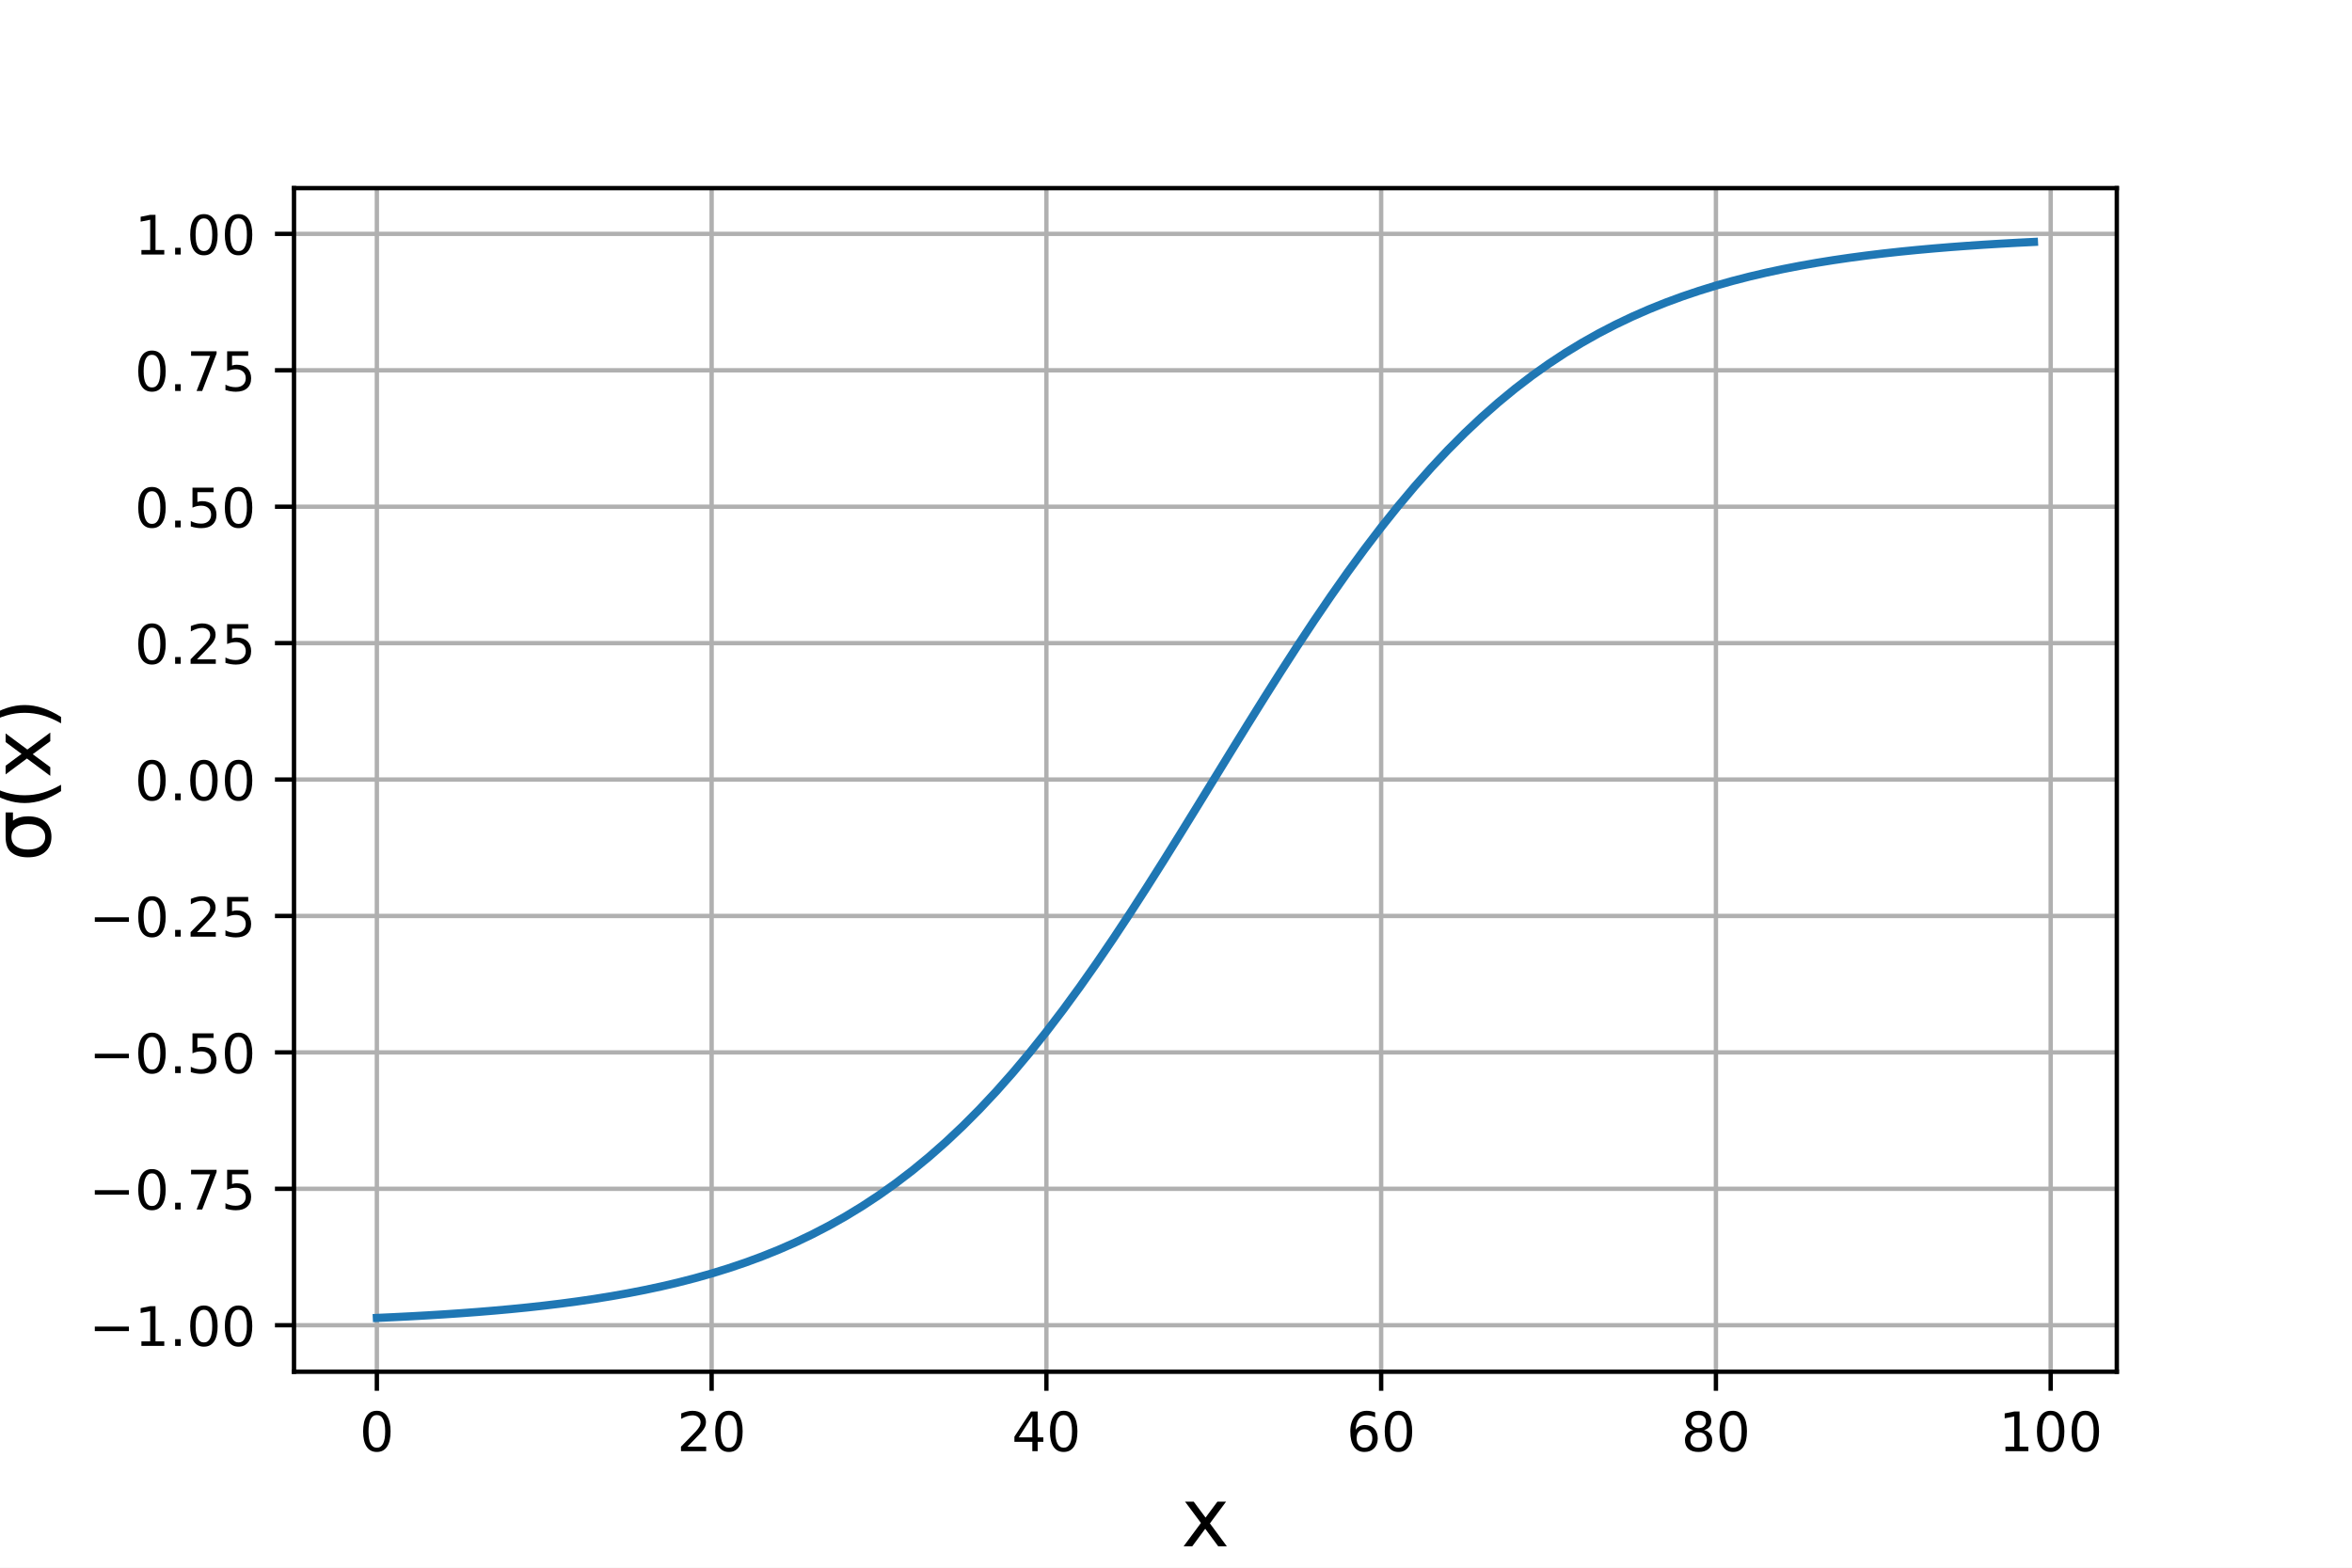
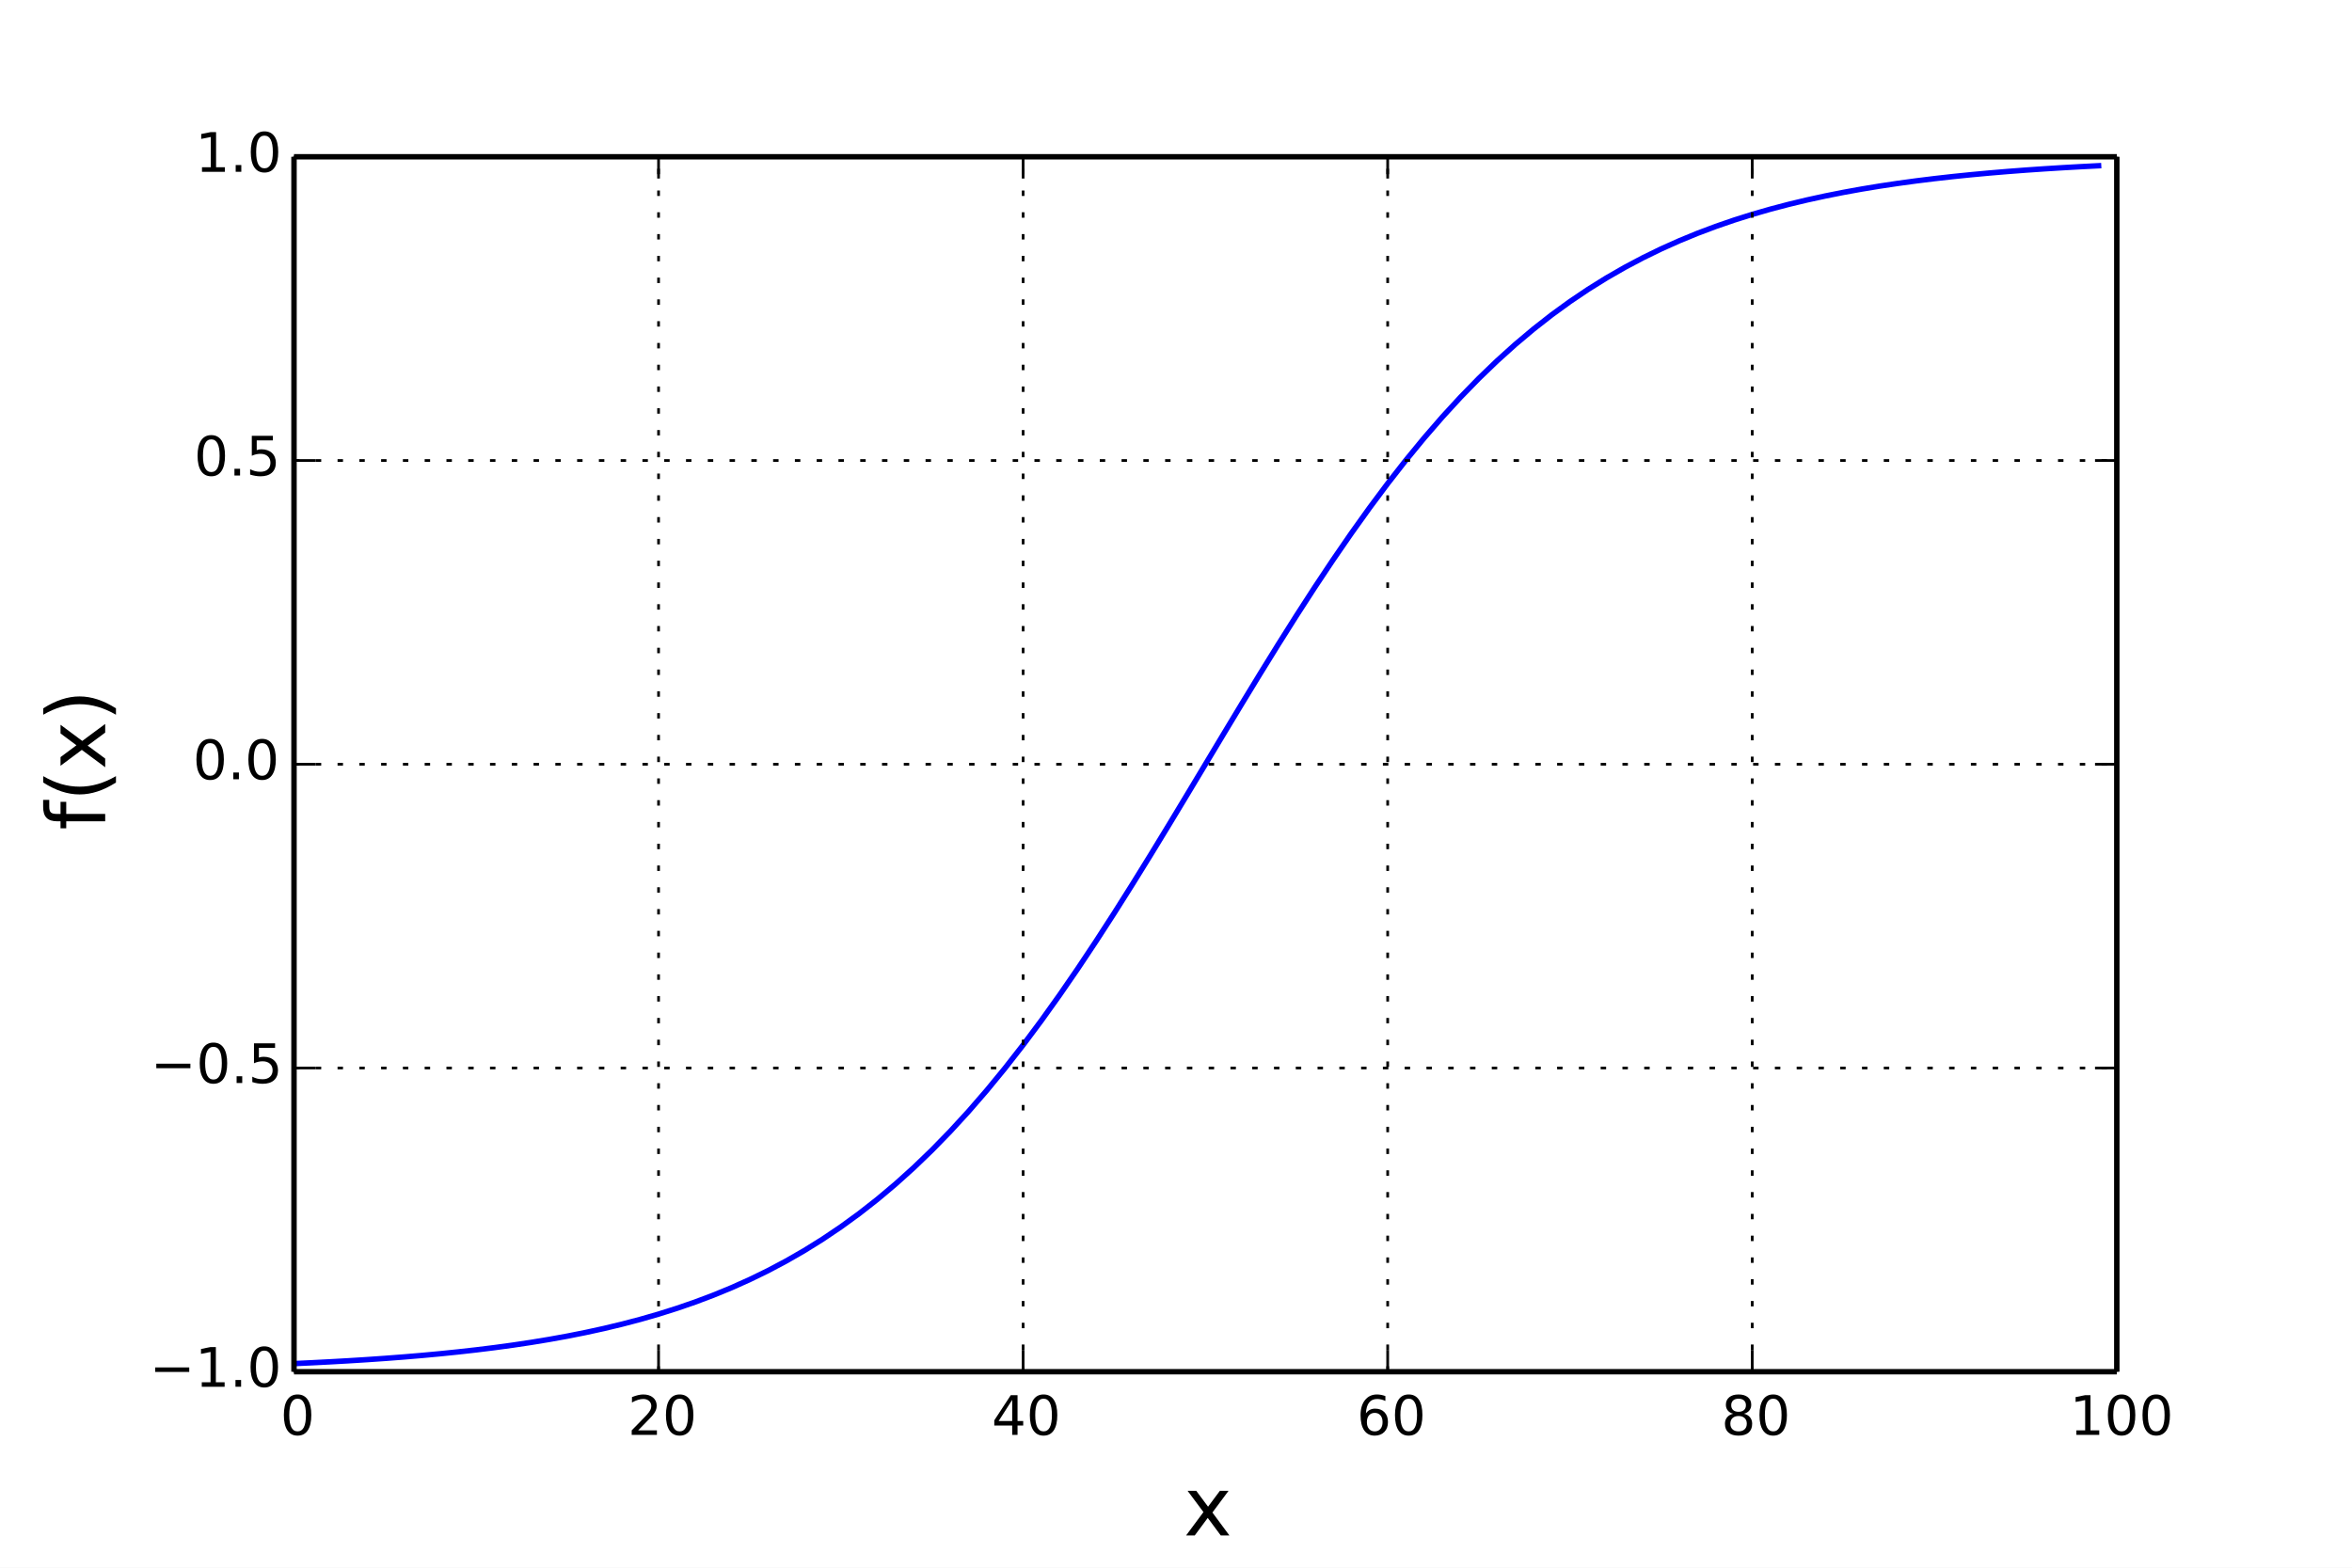
<svg xmlns="http://www.w3.org/2000/svg" xmlns:xlink="http://www.w3.org/1999/xlink" height="288pt" version="1.1" viewBox="0 0 432 288" width="432pt">
  <defs>
    <style type="text/css">
*{stroke-linecap:butt;stroke-linejoin:round;}
  </style>
  </defs>
  <g id="figure_1">
    <g id="patch_1">
-       <path d="M 0 288  L 432 288  L 432 0  L 0 0  z " style="fill:#ffffff;" />
+       <path d=" M0 288 L432 288 L432 0 L0 0 z " style="fill:#ffffff;" />
    </g>
    <g id="axes_1">
      <g id="patch_2">
-         <path d="M 54 252  L 388.8 252  L 388.8 34.56  L 54 34.56  z " style="fill:#ffffff;" />
+         <path d=" M54 252 L388.8 252 L388.8 28.8 L54 28.8 z " style="fill:#ffffff;" />
+       </g>
+       <g id="line2d_1">
+         <path clip-path="url(#p124b8dd147)" d=" M54 250.506 L57.348 250.35 L60.696 250.178 L64.044 249.988 L67.392 249.779 L70.74 249.548 L74.088 249.293 L77.436 249.012 L80.784 248.702 L84.132 248.361 L87.48 247.985 L90.828 247.572 L94.176 247.116 L97.524 246.615 L100.872 246.064 L104.22 245.458 L107.568 244.792 L110.916 244.061 L114.264 243.258 L117.612 242.378 L120.96 241.415 L124.308 240.359 L127.656 239.205 L131.004 237.944 L134.352 236.568 L137.7 235.068 L141.048 233.436 L144.396 231.661 L147.744 229.736 L151.092 227.65 L154.44 225.394 L157.788 222.96 L161.136 220.339 L164.484 217.523 L167.832 214.507 L171.18 211.283 L174.528 207.847 L177.876 204.198 L181.224 200.335 L184.572 196.258 L187.92 191.972 L191.268 187.484 L194.616 182.802 L197.964 177.94 L201.312 172.91 L204.66 167.733 L208.008 162.427 L211.356 157.016 L214.704 151.523 L218.052 145.975 L221.4 140.4 L224.748 134.825 L228.096 129.277 L231.444 123.784 L234.792 118.373 L238.14 113.067 L241.488 107.89 L244.836 102.86 L248.184 97.998 L251.532 93.316 L254.88 88.828 L258.228 84.542 L261.576 80.465 L264.924 76.602 L268.272 72.953 L271.62 69.517 L274.968 66.293 L278.316 63.277 L281.664 60.461 L285.012 57.84 L288.36 55.406 L291.708 53.15 L295.056 51.064 L298.404 49.139 L301.752 47.364 L305.1 45.731 L308.448 44.232 L311.796 42.856 L315.144 41.595 L318.492 40.441 L321.84 39.386 L325.188 38.422 L328.536 37.542 L331.884 36.739 L335.232 36.008 L338.58 35.343 L341.928 34.736 L345.276 34.185 L348.624 33.684 L351.972 33.228 L355.32 32.815 L358.668 32.439 L362.016 32.098 L365.364 31.788 L368.712 31.507 L372.06 31.252 L375.408 31.021 L378.756 30.812 L382.104 30.622 L385.452 30.45" style="fill:none;stroke:#0000ff;stroke-linecap:square;" />
      </g>
      <g id="matplotlib.axis_1">
        <g id="xtick_1">
-           <g id="line2d_1">
-             <path clip-path="url(#p99800745bf)" d="M 69.218 252  L 69.218 34.56  " style="fill:none;stroke:#b0b0b0;stroke-linecap:square;stroke-width:0.8;" />
-           </g>
          <g id="line2d_2">
-             <defs>
-               <path d="M 0 0  L 0 3.5  " id="mb76db9771a" style="stroke:#000000;stroke-width:0.8;" />
-             </defs>
-             <g>
-               <use style="stroke:#000000;stroke-width:0.8;" x="69.218" xlink:href="#mb76db9771a" y="252" />
+             <path clip-path="url(#p124b8dd147)" d=" M54 252 L54 28.8" style="fill:none;stroke:#000000;stroke-dasharray:1,3;stroke-dashoffset:0.0;stroke-width:0.5;" />
+           </g>
+           <g id="line2d_3">
+             <defs>
+               <path d=" M0 0 L0 -4" id="mc7db9fdffb" style="stroke:#000000;stroke-width:0.5;" />
+             </defs>
+             <g>
+               <use style="stroke:#000000;stroke-width:0.5;" x="54.0" xlink:href="#mc7db9fdffb" y="252.0" />
+             </g>
+           </g>
+           <g id="line2d_4">
+             <defs>
+               <path d=" M0 0 L0 4" id="m5a7d422ac3" style="stroke:#000000;stroke-width:0.5;" />
+             </defs>
+             <g>
+               <use style="stroke:#000000;stroke-width:0.5;" x="54.0" xlink:href="#m5a7d422ac3" y="28.8" />
            </g>
          </g>
          <g id="text_1">
            <defs>
-               <path d="M 31.781 66.406  Q 24.172 66.406 20.328 58.906  Q 16.5 51.422 16.5 36.375  Q 16.5 21.391 20.328 13.891  Q 24.172 6.391 31.781 6.391  Q 39.453 6.391 43.281 13.891  Q 47.125 21.391 47.125 36.375  Q 47.125 51.422 43.281 58.906  Q 39.453 66.406 31.781 66.406  z M 31.781 74.219  Q 44.047 74.219 50.516 64.516  Q 56.984 54.828 56.984 36.375  Q 56.984 17.969 50.516 8.266  Q 44.047 -1.422 31.781 -1.422  Q 19.531 -1.422 13.062 8.266  Q 6.594 17.969 6.594 36.375  Q 6.594 54.828 13.062 64.516  Q 19.531 74.219 31.781 74.219  z " id="DejaVuSans-30" />
-             </defs>
-             <g transform="translate(66.03693 266.5984)scale(0.1 -0.1)">
+               <path d=" M31.781 66.406 Q24.172 66.406 20.328 58.906 Q16.5 51.422 16.5 36.375 Q16.5 21.391 20.328 13.891 Q24.172 6.391 31.781 6.391 Q39.453 6.391 43.281 13.891 Q47.125 21.391 47.125 36.375 Q47.125 51.422 43.281 58.906 Q39.453 66.406 31.781 66.406 M31.781 74.219 Q44.047 74.219 50.516 64.516 Q56.984 54.828 56.984 36.375 Q56.984 17.969 50.516 8.266 Q44.047 -1.422 31.781 -1.422 Q19.531 -1.422 13.062 8.266 Q6.594 17.969 6.594 36.375 Q6.594 54.828 13.062 64.516 Q19.531 74.219 31.781 74.219" id="DejaVuSans-30" />
+             </defs>
+             <g transform="translate(51.48047 263.5984)scale(0.1 -0.1)">
              <use xlink:href="#DejaVuSans-30" />
            </g>
          </g>
        </g>
        <g id="xtick_2">
-           <g id="line2d_3">
-             <path clip-path="url(#p99800745bf)" d="M 130.706 252  L 130.706 34.56  " style="fill:none;stroke:#b0b0b0;stroke-linecap:square;stroke-width:0.8;" />
-           </g>
-           <g id="line2d_4">
-             <g>
-               <use style="stroke:#000000;stroke-width:0.8;" x="130.706" xlink:href="#mb76db9771a" y="252" />
+           <g id="line2d_5">
+             <path clip-path="url(#p124b8dd147)" d=" M120.96 252 L120.96 28.8" style="fill:none;stroke:#000000;stroke-dasharray:1,3;stroke-dashoffset:0.0;stroke-width:0.5;" />
+           </g>
+           <g id="line2d_6">
+             <g>
+               <use style="stroke:#000000;stroke-width:0.5;" x="120.96" xlink:href="#mc7db9fdffb" y="252.0" />
+             </g>
+           </g>
+           <g id="line2d_7">
+             <g>
+               <use style="stroke:#000000;stroke-width:0.5;" x="120.96" xlink:href="#m5a7d422ac3" y="28.8" />
            </g>
          </g>
          <g id="text_2">
            <defs>
-               <path d="M 19.188 8.297  L 53.609 8.297  L 53.609 0  L 7.328 0  L 7.328 8.297  Q 12.938 14.109 22.625 23.891  Q 32.328 33.688 34.812 36.531  Q 39.547 41.844 41.422 45.531  Q 43.312 49.219 43.312 52.781  Q 43.312 58.594 39.234 62.25  Q 35.156 65.922 28.609 65.922  Q 23.969 65.922 18.812 64.312  Q 13.672 62.703 7.812 59.422  L 7.812 69.391  Q 13.766 71.781 18.938 73  Q 24.125 74.219 28.422 74.219  Q 39.75 74.219 46.484 68.547  Q 53.219 62.891 53.219 53.422  Q 53.219 48.922 51.531 44.891  Q 49.859 40.875 45.406 35.406  Q 44.188 33.984 37.641 27.219  Q 31.109 20.453 19.188 8.297  z " id="DejaVuSans-32" />
-             </defs>
-             <g transform="translate(124.3433 266.5984)scale(0.1 -0.1)">
+               <path d=" M19.188 8.297 L53.609 8.297 L53.609 0 L7.328 0 L7.328 8.297 Q12.938 14.109 22.625 23.891 Q32.328 33.688 34.812 36.531 Q39.547 41.844 41.422 45.531 Q43.312 49.219 43.312 52.781 Q43.312 58.594 39.234 62.25 Q35.156 65.922 28.609 65.922 Q23.969 65.922 18.812 64.312 Q13.672 62.703 7.812 59.422 L7.812 69.391 Q13.766 71.781 18.938 73 Q24.125 74.219 28.422 74.219 Q39.75 74.219 46.484 68.547 Q53.219 62.891 53.219 53.422 Q53.219 48.922 51.531 44.891 Q49.859 40.875 45.406 35.406 Q44.188 33.984 37.641 27.219 Q31.109 20.453 19.188 8.297" id="DejaVuSans-32" />
+             </defs>
+             <g transform="translate(115.2959 263.5984)scale(0.1 -0.1)">
              <use xlink:href="#DejaVuSans-32" />
              <use x="63.623" xlink:href="#DejaVuSans-30" />
            </g>
          </g>
        </g>
        <g id="xtick_3">
-           <g id="line2d_5">
-             <path clip-path="url(#p99800745bf)" d="M 192.193 252  L 192.193 34.56  " style="fill:none;stroke:#b0b0b0;stroke-linecap:square;stroke-width:0.8;" />
-           </g>
-           <g id="line2d_6">
-             <g>
-               <use style="stroke:#000000;stroke-width:0.8;" x="192.193" xlink:href="#mb76db9771a" y="252" />
+           <g id="line2d_8">
+             <path clip-path="url(#p124b8dd147)" d=" M187.92 252 L187.92 28.8" style="fill:none;stroke:#000000;stroke-dasharray:1,3;stroke-dashoffset:0.0;stroke-width:0.5;" />
+           </g>
+           <g id="line2d_9">
+             <g>
+               <use style="stroke:#000000;stroke-width:0.5;" x="187.92" xlink:href="#mc7db9fdffb" y="252.0" />
+             </g>
+           </g>
+           <g id="line2d_10">
+             <g>
+               <use style="stroke:#000000;stroke-width:0.5;" x="187.92" xlink:href="#m5a7d422ac3" y="28.8" />
            </g>
          </g>
          <g id="text_3">
            <defs>
-               <path d="M 37.797 64.312  L 12.891 25.391  L 37.797 25.391  z M 35.203 72.906  L 47.609 72.906  L 47.609 25.391  L 58.016 25.391  L 58.016 17.188  L 47.609 17.188  L 47.609 0  L 37.797 0  L 37.797 17.188  L 4.891 17.188  L 4.891 26.703  z " id="DejaVuSans-34" />
-             </defs>
-             <g transform="translate(185.8309 266.5984)scale(0.1 -0.1)">
+               <path d=" M37.797 64.312 L12.891 25.391 L37.797 25.391 z  M35.203 72.906 L47.609 72.906 L47.609 25.391 L58.016 25.391 L58.016 17.188 L47.609 17.188 L47.609 0 L37.797 0 L37.797 17.188 L4.891 17.188 L4.891 26.703 z " id="DejaVuSans-34" />
+             </defs>
+             <g transform="translate(182.1341 263.5984)scale(0.1 -0.1)">
              <use xlink:href="#DejaVuSans-34" />
              <use x="63.623" xlink:href="#DejaVuSans-30" />
            </g>
          </g>
        </g>
        <g id="xtick_4">
-           <g id="line2d_7">
-             <path clip-path="url(#p99800745bf)" d="M 253.681 252  L 253.681 34.56  " style="fill:none;stroke:#b0b0b0;stroke-linecap:square;stroke-width:0.8;" />
-           </g>
-           <g id="line2d_8">
-             <g>
-               <use style="stroke:#000000;stroke-width:0.8;" x="253.681" xlink:href="#mb76db9771a" y="252" />
+           <g id="line2d_11">
+             <path clip-path="url(#p124b8dd147)" d=" M254.88 252 L254.88 28.8" style="fill:none;stroke:#000000;stroke-dasharray:1,3;stroke-dashoffset:0.0;stroke-width:0.5;" />
+           </g>
+           <g id="line2d_12">
+             <g>
+               <use style="stroke:#000000;stroke-width:0.5;" x="254.88" xlink:href="#mc7db9fdffb" y="252.0" />
+             </g>
+           </g>
+           <g id="line2d_13">
+             <g>
+               <use style="stroke:#000000;stroke-width:0.5;" x="254.88" xlink:href="#m5a7d422ac3" y="28.8" />
            </g>
          </g>
          <g id="text_4">
            <defs>
-               <path d="M 33.016 40.375  Q 26.375 40.375 22.484 35.828  Q 18.609 31.297 18.609 23.391  Q 18.609 15.531 22.484 10.953  Q 26.375 6.391 33.016 6.391  Q 39.656 6.391 43.531 10.953  Q 47.406 15.531 47.406 23.391  Q 47.406 31.297 43.531 35.828  Q 39.656 40.375 33.016 40.375  z M 52.594 71.297  L 52.594 62.312  Q 48.875 64.062 45.094 64.984  Q 41.312 65.922 37.594 65.922  Q 27.828 65.922 22.672 59.328  Q 17.531 52.734 16.797 39.406  Q 19.672 43.656 24.016 45.922  Q 28.375 48.188 33.594 48.188  Q 44.578 48.188 50.953 41.516  Q 57.328 34.859 57.328 23.391  Q 57.328 12.156 50.688 5.359  Q 44.047 -1.422 33.016 -1.422  Q 20.359 -1.422 13.672 8.266  Q 6.984 17.969 6.984 36.375  Q 6.984 53.656 15.188 63.938  Q 23.391 74.219 37.203 74.219  Q 40.922 74.219 44.703 73.484  Q 48.484 72.75 52.594 71.297  z " id="DejaVuSans-36" />
-             </defs>
-             <g transform="translate(247.3185 266.5984)scale(0.1 -0.1)">
+               <path d=" M33.016 40.375 Q26.375 40.375 22.484 35.828 Q18.609 31.297 18.609 23.391 Q18.609 15.531 22.484 10.953 Q26.375 6.391 33.016 6.391 Q39.656 6.391 43.531 10.953 Q47.406 15.531 47.406 23.391 Q47.406 31.297 43.531 35.828 Q39.656 40.375 33.016 40.375 M52.594 71.297 L52.594 62.312 Q48.875 64.062 45.094 64.984 Q41.312 65.922 37.594 65.922 Q27.828 65.922 22.672 59.328 Q17.531 52.734 16.797 39.406 Q19.672 43.656 24.016 45.922 Q28.375 48.188 33.594 48.188 Q44.578 48.188 50.953 41.516 Q57.328 34.859 57.328 23.391 Q57.328 12.156 50.688 5.359 Q44.047 -1.422 33.016 -1.422 Q20.359 -1.422 13.672 8.266 Q6.984 17.969 6.984 36.375 Q6.984 53.656 15.188 63.938 Q23.391 74.219 37.203 74.219 Q40.922 74.219 44.703 73.484 Q48.484 72.75 52.594 71.297" id="DejaVuSans-36" />
+             </defs>
+             <g transform="translate(249.1987 263.5984)scale(0.1 -0.1)">
              <use xlink:href="#DejaVuSans-36" />
              <use x="63.623" xlink:href="#DejaVuSans-30" />
            </g>
          </g>
        </g>
        <g id="xtick_5">
-           <g id="line2d_9">
-             <path clip-path="url(#p99800745bf)" d="M 315.169 252  L 315.169 34.56  " style="fill:none;stroke:#b0b0b0;stroke-linecap:square;stroke-width:0.8;" />
-           </g>
-           <g id="line2d_10">
-             <g>
-               <use style="stroke:#000000;stroke-width:0.8;" x="315.169" xlink:href="#mb76db9771a" y="252" />
+           <g id="line2d_14">
+             <path clip-path="url(#p124b8dd147)" d=" M321.84 252 L321.84 28.8" style="fill:none;stroke:#000000;stroke-dasharray:1,3;stroke-dashoffset:0.0;stroke-width:0.5;" />
+           </g>
+           <g id="line2d_15">
+             <g>
+               <use style="stroke:#000000;stroke-width:0.5;" x="321.84" xlink:href="#mc7db9fdffb" y="252.0" />
+             </g>
+           </g>
+           <g id="line2d_16">
+             <g>
+               <use style="stroke:#000000;stroke-width:0.5;" x="321.84" xlink:href="#m5a7d422ac3" y="28.8" />
            </g>
          </g>
          <g id="text_5">
            <defs>
-               <path d="M 31.781 34.625  Q 24.75 34.625 20.719 30.859  Q 16.703 27.094 16.703 20.516  Q 16.703 13.922 20.719 10.156  Q 24.75 6.391 31.781 6.391  Q 38.812 6.391 42.859 10.172  Q 46.922 13.969 46.922 20.516  Q 46.922 27.094 42.891 30.859  Q 38.875 34.625 31.781 34.625  z M 21.922 38.812  Q 15.578 40.375 12.031 44.719  Q 8.5 49.078 8.5 55.328  Q 8.5 64.062 14.719 69.141  Q 20.953 74.219 31.781 74.219  Q 42.672 74.219 48.875 69.141  Q 55.078 64.062 55.078 55.328  Q 55.078 49.078 51.531 44.719  Q 48 40.375 41.703 38.812  Q 48.828 37.156 52.797 32.312  Q 56.781 27.484 56.781 20.516  Q 56.781 9.906 50.312 4.234  Q 43.844 -1.422 31.781 -1.422  Q 19.734 -1.422 13.25 4.234  Q 6.781 9.906 6.781 20.516  Q 6.781 27.484 10.781 32.312  Q 14.797 37.156 21.922 38.812  z M 18.312 54.391  Q 18.312 48.734 21.844 45.562  Q 25.391 42.391 31.781 42.391  Q 38.141 42.391 41.719 45.562  Q 45.312 48.734 45.312 54.391  Q 45.312 60.062 41.719 63.234  Q 38.141 66.406 31.781 66.406  Q 25.391 66.406 21.844 63.234  Q 18.312 60.062 18.312 54.391  z " id="DejaVuSans-38" />
-             </defs>
-             <g transform="translate(308.8061 266.5984)scale(0.1 -0.1)">
+               <path d=" M31.781 34.625 Q24.75 34.625 20.719 30.859 Q16.703 27.094 16.703 20.516 Q16.703 13.922 20.719 10.156 Q24.75 6.391 31.781 6.391 Q38.812 6.391 42.859 10.172 Q46.922 13.969 46.922 20.516 Q46.922 27.094 42.891 30.859 Q38.875 34.625 31.781 34.625 M21.922 38.812 Q15.578 40.375 12.031 44.719 Q8.5 49.078 8.5 55.328 Q8.5 64.062 14.719 69.141 Q20.953 74.219 31.781 74.219 Q42.672 74.219 48.875 69.141 Q55.078 64.062 55.078 55.328 Q55.078 49.078 51.531 44.719 Q48 40.375 41.703 38.812 Q48.828 37.156 52.797 32.312 Q56.781 27.484 56.781 20.516 Q56.781 9.906 50.312 4.234 Q43.844 -1.422 31.781 -1.422 Q19.734 -1.422 13.25 4.234 Q6.781 9.906 6.781 20.516 Q6.781 27.484 10.781 32.312 Q14.797 37.156 21.922 38.812 M18.312 54.391 Q18.312 48.734 21.844 45.562 Q25.391 42.391 31.781 42.391 Q38.141 42.391 41.719 45.562 Q45.312 48.734 45.312 54.391 Q45.312 60.062 41.719 63.234 Q38.141 66.406 31.781 66.406 Q25.391 66.406 21.844 63.234 Q18.312 60.062 18.312 54.391" id="DejaVuSans-38" />
+             </defs>
+             <g transform="translate(316.1486 263.5984)scale(0.1 -0.1)">
              <use xlink:href="#DejaVuSans-38" />
              <use x="63.623" xlink:href="#DejaVuSans-30" />
            </g>
          </g>
        </g>
        <g id="xtick_6">
-           <g id="line2d_11">
-             <path clip-path="url(#p99800745bf)" d="M 376.656 252  L 376.656 34.56  " style="fill:none;stroke:#b0b0b0;stroke-linecap:square;stroke-width:0.8;" />
-           </g>
-           <g id="line2d_12">
-             <g>
-               <use style="stroke:#000000;stroke-width:0.8;" x="376.656" xlink:href="#mb76db9771a" y="252" />
+           <g id="line2d_17">
+             <path clip-path="url(#p124b8dd147)" d=" M388.8 252 L388.8 28.8" style="fill:none;stroke:#000000;stroke-dasharray:1,3;stroke-dashoffset:0.0;stroke-width:0.5;" />
+           </g>
+           <g id="line2d_18">
+             <g>
+               <use style="stroke:#000000;stroke-width:0.5;" x="388.8" xlink:href="#mc7db9fdffb" y="252.0" />
+             </g>
+           </g>
+           <g id="line2d_19">
+             <g>
+               <use style="stroke:#000000;stroke-width:0.5;" x="388.8" xlink:href="#m5a7d422ac3" y="28.8" />
            </g>
          </g>
          <g id="text_6">
            <defs>
-               <path d="M 12.406 8.297  L 28.516 8.297  L 28.516 63.922  L 10.984 60.406  L 10.984 69.391  L 28.422 72.906  L 38.281 72.906  L 38.281 8.297  L 54.391 8.297  L 54.391 0  L 12.406 0  z " id="DejaVuSans-31" />
-             </defs>
-             <g transform="translate(367.1124 266.5984)scale(0.1 -0.1)">
+               <path d=" M12.406 8.297 L28.516 8.297 L28.516 63.922 L10.984 60.406 L10.984 69.391 L28.422 72.906 L38.281 72.906 L38.281 8.297 L54.391 8.297 L54.391 0 L12.406 0 z " id="DejaVuSans-31" />
+             </defs>
+             <g transform="translate(380.1375 263.5984)scale(0.1 -0.1)">
              <use xlink:href="#DejaVuSans-31" />
              <use x="63.623" xlink:href="#DejaVuSans-30" />
              <use x="127.246" xlink:href="#DejaVuSans-30" />
            </g>
          </g>
        </g>
        <g id="text_7">
          <defs>
-             <path d="M 54.891 54.688  L 35.109 28.078  L 55.906 0  L 45.312 0  L 29.391 21.484  L 13.484 0  L 2.875 0  L 24.125 28.609  L 4.688 54.688  L 15.281 54.688  L 29.781 35.203  L 44.281 54.688  z " id="DejaVuSans-78" />
+             <path d=" M54.891 54.688 L35.109 28.078 L55.906 0 L45.312 0 L29.391 21.484 L13.484 0 L2.875 0 L24.125 28.609 L4.688 54.688 L15.281 54.688 L29.781 35.203 L44.281 54.688 z " id="DejaVuSans-78" />
          </defs>
-           <g transform="translate(216.9609 284.0758)scale(0.15 -0.15)">
+           <g transform="translate(217.4227 282.0758)scale(0.15 -0.15)">
            <use xlink:href="#DejaVuSans-78" />
          </g>
        </g>
      </g>
      <g id="matplotlib.axis_2">
        <g id="ytick_1">
-           <g id="line2d_13">
-             <path clip-path="url(#p99800745bf)" d="M 54 243.458  L 388.8 243.458  " style="fill:none;stroke:#b0b0b0;stroke-linecap:square;stroke-width:0.8;" />
-           </g>
-           <g id="line2d_14">
-             <defs>
-               <path d="M 0 0  L -3.5 0  " id="mefc3c1c75e" style="stroke:#000000;stroke-width:0.8;" />
-             </defs>
-             <g>
-               <use style="stroke:#000000;stroke-width:0.8;" x="54" xlink:href="#mefc3c1c75e" y="243.458" />
+           <g id="line2d_20">
+             <path clip-path="url(#p124b8dd147)" d=" M54 252 L388.8 252" style="fill:none;stroke:#000000;stroke-dasharray:1,3;stroke-dashoffset:0.0;stroke-width:0.5;" />
+           </g>
+           <g id="line2d_21">
+             <defs>
+               <path d=" M0 0 L4 0" id="md7965d1ba0" style="stroke:#000000;stroke-width:0.5;" />
+             </defs>
+             <g>
+               <use style="stroke:#000000;stroke-width:0.5;" x="54.0" xlink:href="#md7965d1ba0" y="252.0" />
+             </g>
+           </g>
+           <g id="line2d_22">
+             <defs>
+               <path d=" M0 0 L-4 0" id="md9a1c1a7cd" style="stroke:#000000;stroke-width:0.5;" />
+             </defs>
+             <g>
+               <use style="stroke:#000000;stroke-width:0.5;" x="388.8" xlink:href="#md9a1c1a7cd" y="252.0" />
            </g>
          </g>
          <g id="text_8">
            <defs>
-               <path d="M 10.594 35.5  L 73.188 35.5  L 73.188 27.203  L 10.594 27.203  z " id="DejaVuSans-2212" />
-               <path d="M 10.688 12.406  L 21 12.406  L 21 0  L 10.688 0  z " id="DejaVuSans-2e" />
-             </defs>
-             <g transform="translate(16.35469 247.2575)scale(0.1 -0.1)">
+               <path d=" M10.688 12.406 L21 12.406 L21 0 L10.688 0 z " id="DejaVuSans-2e" />
+               <path d=" M10.594 35.5 L73.188 35.5 L73.188 27.203 L10.594 27.203 z " id="DejaVuSans-2212" />
+             </defs>
+             <g transform="translate(27.44063 254.7594)scale(0.1 -0.1)">
              <use xlink:href="#DejaVuSans-2212" />
              <use x="83.789" xlink:href="#DejaVuSans-31" />
              <use x="147.412" xlink:href="#DejaVuSans-2e" />
              <use x="179.199" xlink:href="#DejaVuSans-30" />
-               <use x="242.822" xlink:href="#DejaVuSans-30" />
            </g>
          </g>
        </g>
        <g id="ytick_2">
-           <g id="line2d_15">
-             <path clip-path="url(#p99800745bf)" d="M 54 218.396  L 388.8 218.396  " style="fill:none;stroke:#b0b0b0;stroke-linecap:square;stroke-width:0.8;" />
-           </g>
-           <g id="line2d_16">
-             <g>
-               <use style="stroke:#000000;stroke-width:0.8;" x="54" xlink:href="#mefc3c1c75e" y="218.396" />
+           <g id="line2d_23">
+             <path clip-path="url(#p124b8dd147)" d=" M54 196.2 L388.8 196.2" style="fill:none;stroke:#000000;stroke-dasharray:1,3;stroke-dashoffset:0.0;stroke-width:0.5;" />
+           </g>
+           <g id="line2d_24">
+             <g>
+               <use style="stroke:#000000;stroke-width:0.5;" x="54.0" xlink:href="#md7965d1ba0" y="196.2" />
+             </g>
+           </g>
+           <g id="line2d_25">
+             <g>
+               <use style="stroke:#000000;stroke-width:0.5;" x="388.8" xlink:href="#md9a1c1a7cd" y="196.2" />
            </g>
          </g>
          <g id="text_9">
            <defs>
-               <path d="M 8.203 72.906  L 55.078 72.906  L 55.078 68.703  L 28.609 0  L 18.312 0  L 43.219 64.594  L 8.203 64.594  z " id="DejaVuSans-37" />
-               <path d="M 10.797 72.906  L 49.516 72.906  L 49.516 64.594  L 19.828 64.594  L 19.828 46.734  Q 21.969 47.469 24.109 47.828  Q 26.266 48.188 28.422 48.188  Q 40.625 48.188 47.75 41.5  Q 54.891 34.812 54.891 23.391  Q 54.891 11.625 47.562 5.094  Q 40.234 -1.422 26.906 -1.422  Q 22.312 -1.422 17.547 -0.641  Q 12.797 0.141 7.719 1.703  L 7.719 11.625  Q 12.109 9.234 16.797 8.062  Q 21.484 6.891 26.703 6.891  Q 35.156 6.891 40.078 11.328  Q 45.016 15.766 45.016 23.391  Q 45.016 31 40.078 35.438  Q 35.156 39.891 26.703 39.891  Q 22.75 39.891 18.812 39.016  Q 14.891 38.141 10.797 36.281  z " id="DejaVuSans-35" />
-             </defs>
-             <g transform="translate(16.35469 222.1954)scale(0.1 -0.1)">
-               <use xlink:href="#DejaVuSans-2212" />
-               <use x="83.789" xlink:href="#DejaVuSans-30" />
-               <use x="147.412" xlink:href="#DejaVuSans-2e" />
-               <use x="179.199" xlink:href="#DejaVuSans-37" />
-               <use x="242.822" xlink:href="#DejaVuSans-35" />
-             </g>
-           </g>
-         </g>
-         <g id="ytick_3">
-           <g id="line2d_17">
-             <path clip-path="url(#p99800745bf)" d="M 54 193.334  L 388.8 193.334  " style="fill:none;stroke:#b0b0b0;stroke-linecap:square;stroke-width:0.8;" />
-           </g>
-           <g id="line2d_18">
-             <g>
-               <use style="stroke:#000000;stroke-width:0.8;" x="54" xlink:href="#mefc3c1c75e" y="193.334" />
-             </g>
-           </g>
-           <g id="text_10">
-             <g transform="translate(16.35469 197.1333)scale(0.1 -0.1)">
+               <path d=" M10.797 72.906 L49.516 72.906 L49.516 64.594 L19.828 64.594 L19.828 46.734 Q21.969 47.469 24.109 47.828 Q26.266 48.188 28.422 48.188 Q40.625 48.188 47.75 41.5 Q54.891 34.812 54.891 23.391 Q54.891 11.625 47.562 5.094 Q40.234 -1.422 26.906 -1.422 Q22.312 -1.422 17.547 -0.641 Q12.797 0.141 7.719 1.703 L7.719 11.625 Q12.109 9.234 16.797 8.062 Q21.484 6.891 26.703 6.891 Q35.156 6.891 40.078 11.328 Q45.016 15.766 45.016 23.391 Q45.016 31 40.078 35.438 Q35.156 39.891 26.703 39.891 Q22.75 39.891 18.812 39.016 Q14.891 38.141 10.797 36.281 z " id="DejaVuSans-35" />
+             </defs>
+             <g transform="translate(27.65 198.9594)scale(0.1 -0.1)">
              <use xlink:href="#DejaVuSans-2212" />
              <use x="83.789" xlink:href="#DejaVuSans-30" />
              <use x="147.412" xlink:href="#DejaVuSans-2e" />
              <use x="179.199" xlink:href="#DejaVuSans-35" />
-               <use x="242.822" xlink:href="#DejaVuSans-30" />
-             </g>
-           </g>
-         </g>
-         <g id="ytick_4">
-           <g id="line2d_19">
-             <path clip-path="url(#p99800745bf)" d="M 54 168.272  L 388.8 168.272  " style="fill:none;stroke:#b0b0b0;stroke-linecap:square;stroke-width:0.8;" />
-           </g>
-           <g id="line2d_20">
-             <g>
-               <use style="stroke:#000000;stroke-width:0.8;" x="54" xlink:href="#mefc3c1c75e" y="168.272" />
-             </g>
-           </g>
-           <g id="text_11">
-             <g transform="translate(16.35469 172.0713)scale(0.1 -0.1)">
-               <use xlink:href="#DejaVuSans-2212" />
-               <use x="83.789" xlink:href="#DejaVuSans-30" />
-               <use x="147.412" xlink:href="#DejaVuSans-2e" />
-               <use x="179.199" xlink:href="#DejaVuSans-32" />
-               <use x="242.822" xlink:href="#DejaVuSans-35" />
-             </g>
-           </g>
-         </g>
-         <g id="ytick_5">
-           <g id="line2d_21">
-             <path clip-path="url(#p99800745bf)" d="M 54 143.21  L 388.8 143.21  " style="fill:none;stroke:#b0b0b0;stroke-linecap:square;stroke-width:0.8;" />
-           </g>
-           <g id="line2d_22">
-             <g>
-               <use style="stroke:#000000;stroke-width:0.8;" x="54" xlink:href="#mefc3c1c75e" y="143.21" />
-             </g>
-           </g>
-           <g id="text_12">
-             <g transform="translate(24.73438 147.0092)scale(0.1 -0.1)">
+             </g>
+           </g>
+         </g>
+         <g id="ytick_3">
+           <g id="line2d_26">
+             <path clip-path="url(#p124b8dd147)" d=" M54 140.4 L388.8 140.4" style="fill:none;stroke:#000000;stroke-dasharray:1,3;stroke-dashoffset:0.0;stroke-width:0.5;" />
+           </g>
+           <g id="line2d_27">
+             <g>
+               <use style="stroke:#000000;stroke-width:0.5;" x="54.0" xlink:href="#md7965d1ba0" y="140.4" />
+             </g>
+           </g>
+           <g id="line2d_28">
+             <g>
+               <use style="stroke:#000000;stroke-width:0.5;" x="388.8" xlink:href="#md9a1c1a7cd" y="140.4" />
+             </g>
+           </g>
+           <g id="text_10">
+             <g transform="translate(35.42031 143.1594)scale(0.1 -0.1)">
              <use xlink:href="#DejaVuSans-30" />
              <use x="63.623" xlink:href="#DejaVuSans-2e" />
              <use x="95.41" xlink:href="#DejaVuSans-30" />
-               <use x="159.033" xlink:href="#DejaVuSans-30" />
-             </g>
-           </g>
-         </g>
-         <g id="ytick_6">
-           <g id="line2d_23">
-             <path clip-path="url(#p99800745bf)" d="M 54 118.148  L 388.8 118.148  " style="fill:none;stroke:#b0b0b0;stroke-linecap:square;stroke-width:0.8;" />
-           </g>
-           <g id="line2d_24">
-             <g>
-               <use style="stroke:#000000;stroke-width:0.8;" x="54" xlink:href="#mefc3c1c75e" y="118.148" />
-             </g>
-           </g>
-           <g id="text_13">
-             <g transform="translate(24.73438 121.9471)scale(0.1 -0.1)">
-               <use xlink:href="#DejaVuSans-30" />
-               <use x="63.623" xlink:href="#DejaVuSans-2e" />
-               <use x="95.41" xlink:href="#DejaVuSans-32" />
-               <use x="159.033" xlink:href="#DejaVuSans-35" />
-             </g>
-           </g>
-         </g>
-         <g id="ytick_7">
-           <g id="line2d_25">
-             <path clip-path="url(#p99800745bf)" d="M 54 93.086  L 388.8 93.086  " style="fill:none;stroke:#b0b0b0;stroke-linecap:square;stroke-width:0.8;" />
-           </g>
-           <g id="line2d_26">
-             <g>
-               <use style="stroke:#000000;stroke-width:0.8;" x="54" xlink:href="#mefc3c1c75e" y="93.086" />
-             </g>
-           </g>
-           <g id="text_14">
-             <g transform="translate(24.73438 96.88503)scale(0.1 -0.1)">
+             </g>
+           </g>
+         </g>
+         <g id="ytick_4">
+           <g id="line2d_29">
+             <path clip-path="url(#p124b8dd147)" d=" M54 84.6 L388.8 84.6" style="fill:none;stroke:#000000;stroke-dasharray:1,3;stroke-dashoffset:0.0;stroke-width:0.5;" />
+           </g>
+           <g id="line2d_30">
+             <g>
+               <use style="stroke:#000000;stroke-width:0.5;" x="54.0" xlink:href="#md7965d1ba0" y="84.6" />
+             </g>
+           </g>
+           <g id="line2d_31">
+             <g>
+               <use style="stroke:#000000;stroke-width:0.5;" x="388.8" xlink:href="#md9a1c1a7cd" y="84.6" />
+             </g>
+           </g>
+           <g id="text_11">
+             <g transform="translate(35.62969 87.35938)scale(0.1 -0.1)">
              <use xlink:href="#DejaVuSans-30" />
              <use x="63.623" xlink:href="#DejaVuSans-2e" />
              <use x="95.41" xlink:href="#DejaVuSans-35" />
-               <use x="159.033" xlink:href="#DejaVuSans-30" />
-             </g>
-           </g>
-         </g>
-         <g id="ytick_8">
-           <g id="line2d_27">
-             <path clip-path="url(#p99800745bf)" d="M 54 68.024  L 388.8 68.024  " style="fill:none;stroke:#b0b0b0;stroke-linecap:square;stroke-width:0.8;" />
-           </g>
-           <g id="line2d_28">
-             <g>
-               <use style="stroke:#000000;stroke-width:0.8;" x="54" xlink:href="#mefc3c1c75e" y="68.024" />
-             </g>
-           </g>
-           <g id="text_15">
-             <g transform="translate(24.73438 71.82295)scale(0.1 -0.1)">
-               <use xlink:href="#DejaVuSans-30" />
-               <use x="63.623" xlink:href="#DejaVuSans-2e" />
-               <use x="95.41" xlink:href="#DejaVuSans-37" />
-               <use x="159.033" xlink:href="#DejaVuSans-35" />
-             </g>
-           </g>
-         </g>
-         <g id="ytick_9">
-           <g id="line2d_29">
-             <path clip-path="url(#p99800745bf)" d="M 54 42.962  L 388.8 42.962  " style="fill:none;stroke:#b0b0b0;stroke-linecap:square;stroke-width:0.8;" />
-           </g>
-           <g id="line2d_30">
-             <g>
-               <use style="stroke:#000000;stroke-width:0.8;" x="54" xlink:href="#mefc3c1c75e" y="42.962" />
-             </g>
-           </g>
-           <g id="text_16">
-             <g transform="translate(24.73438 46.76088)scale(0.1 -0.1)">
+             </g>
+           </g>
+         </g>
+         <g id="ytick_5">
+           <g id="line2d_32">
+             <path clip-path="url(#p124b8dd147)" d=" M54 28.8 L388.8 28.8" style="fill:none;stroke:#000000;stroke-dasharray:1,3;stroke-dashoffset:0.0;stroke-width:0.5;" />
+           </g>
+           <g id="line2d_33">
+             <g>
+               <use style="stroke:#000000;stroke-width:0.5;" x="54.0" xlink:href="#md7965d1ba0" y="28.8" />
+             </g>
+           </g>
+           <g id="line2d_34">
+             <g>
+               <use style="stroke:#000000;stroke-width:0.5;" x="388.8" xlink:href="#md9a1c1a7cd" y="28.8" />
+             </g>
+           </g>
+           <g id="text_12">
+             <g transform="translate(35.85938 31.55937)scale(0.1 -0.1)">
              <use xlink:href="#DejaVuSans-31" />
              <use x="63.623" xlink:href="#DejaVuSans-2e" />
              <use x="95.41" xlink:href="#DejaVuSans-30" />
-               <use x="159.033" xlink:href="#DejaVuSans-30" />
-             </g>
-           </g>
-         </g>
-         <g id="text_17">
+             </g>
+           </g>
+         </g>
+         <g id="text_13">
          <defs>
-             <path d="M 30.609 47.562  Q 23.188 47.562 19.188 42.188  Q 14.984 36.578 14.984 27.297  Q 14.984 17.484 19.156 11.844  Q 23.344 6.203 30.609 6.203  Q 37.797 6.203 41.984 11.859  Q 46.188 17.531 46.188 27.297  Q 46.188 36.234 42 42.188  Q 38.141 47.562 30.609 47.562  z M 30.609 54.688  L 60.453 54.688  L 60.453 45.703  L 50.391 45.703  Q 55.719 38.094 55.719 27.297  Q 55.719 13.875 49.031 6.25  Q 42.328 -1.422 30.609 -1.422  Q 18.844 -1.422 12.203 6.25  Q 5.516 13.875 5.516 27.297  Q 5.516 40.828 12.203 48.391  Q 17.719 54.688 30.609 54.688  z " id="DejaVuSans-3c3" />
-             <path d="M 31 75.875  Q 24.469 64.656 21.281 53.656  Q 18.109 42.672 18.109 31.391  Q 18.109 20.125 21.312 9.062  Q 24.516 -2 31 -13.188  L 23.188 -13.188  Q 15.875 -1.703 12.234 9.375  Q 8.594 20.453 8.594 31.391  Q 8.594 42.281 12.203 53.312  Q 15.828 64.359 23.188 75.875  z " id="DejaVuSans-28" />
-             <path d="M 8.016 75.875  L 15.828 75.875  Q 23.141 64.359 26.781 53.312  Q 30.422 42.281 30.422 31.391  Q 30.422 20.453 26.781 9.375  Q 23.141 -1.703 15.828 -13.188  L 8.016 -13.188  Q 14.5 -2 17.703 9.062  Q 20.906 20.125 20.906 31.391  Q 20.906 42.672 17.703 53.656  Q 14.5 64.656 8.016 75.875  z " id="DejaVuSans-29" />
+             <path d=" M37.109 75.984 L37.109 68.5 L28.516 68.5 Q23.688 68.5 21.797 66.547 Q19.922 64.594 19.922 59.516 L19.922 54.688 L34.719 54.688 L34.719 47.703 L19.922 47.703 L19.922 0 L10.891 0 L10.891 47.703 L2.297 47.703 L2.297 54.688 L10.891 54.688 L10.891 58.5 Q10.891 67.625 15.141 71.797 Q19.391 75.984 28.609 75.984 z " id="DejaVuSans-66" />
+             <path d=" M8.016 75.875 L15.828 75.875 Q23.141 64.359 26.781 53.312 Q30.422 42.281 30.422 31.391 Q30.422 20.453 26.781 9.375 Q23.141 -1.703 15.828 -13.188 L8.016 -13.188 Q14.5 -2 17.703 9.062 Q20.906 20.125 20.906 31.391 Q20.906 42.672 17.703 53.656 Q14.5 64.656 8.016 75.875" id="DejaVuSans-29" />
+             <path d=" M31 75.875 Q24.469 64.656 21.281 53.656 Q18.109 42.672 18.109 31.391 Q18.109 20.125 21.312 9.062 Q24.516 -2 31 -13.188 L23.188 -13.188 Q15.875 -1.703 12.234 9.375 Q8.594 20.453 8.594 31.391 Q8.594 42.281 12.203 53.312 Q15.828 64.359 23.188 75.875 z " id="DejaVuSans-28" />
          </defs>
-           <g transform="translate(9.235156 158.3245)rotate(-90)scale(0.15 -0.15)">
-             <use xlink:href="#DejaVuSans-3c3" />
-             <use x="63.379" xlink:href="#DejaVuSans-28" />
-             <use x="102.393" xlink:href="#DejaVuSans-78" />
-             <use x="161.572" xlink:href="#DejaVuSans-29" />
-           </g>
-         </g>
-       </g>
-       <g id="line2d_31">
-         <path clip-path="url(#p99800745bf)" d="M 69.218 242.116  L 72.293 241.976  L 75.367 241.822  L 78.441 241.651  L 81.516 241.463  L 84.59 241.255  L 87.664 241.027  L 90.739 240.774  L 93.813 240.496  L 96.888 240.19  L 99.962 239.852  L 103.036 239.48  L 106.111 239.071  L 109.185 238.621  L 112.26 238.126  L 115.334 237.581  L 118.408 236.983  L 121.483 236.326  L 124.557 235.606  L 127.631 234.815  L 130.706 233.95  L 133.78 233.002  L 136.855 231.965  L 139.929 230.832  L 143.003 229.596  L 146.078 228.249  L 149.152 226.782  L 152.226 225.188  L 155.301 223.459  L 158.375 221.585  L 161.45 219.558  L 164.524 217.372  L 167.598 215.018  L 170.673 212.488  L 173.747 209.779  L 176.821 206.883  L 179.896 203.797  L 182.97 200.519  L 186.045 197.048  L 189.119 193.386  L 192.193 189.536  L 195.268 185.505  L 198.342 181.299  L 201.417 176.931  L 204.491 172.414  L 207.565 167.763  L 210.64 162.996  L 213.714 158.135  L 216.788 153.202  L 219.863 148.218  L 222.937 143.21  L 226.012 138.202  L 229.086 133.218  L 232.16 128.284  L 235.235 123.423  L 238.309 118.657  L 241.383 114.006  L 244.458 109.489  L 247.532 105.121  L 250.607 100.915  L 253.681 96.883  L 256.755 93.034  L 259.83 89.372  L 262.904 85.901  L 265.979 82.623  L 269.053 79.537  L 272.127 76.641  L 275.202 73.931  L 278.276 71.402  L 281.35 69.048  L 284.425 66.861  L 287.499 64.835  L 290.574 62.961  L 293.648 61.232  L 296.722 59.638  L 299.797 58.171  L 302.871 56.824  L 305.945 55.588  L 309.02 54.455  L 312.094 53.418  L 315.169 52.47  L 318.243 51.605  L 321.317 50.814  L 324.392 50.094  L 327.466 49.437  L 330.54 48.839  L 333.615 48.294  L 336.689 47.799  L 339.764 47.349  L 342.838 46.94  L 345.912 46.568  L 348.987 46.23  L 352.061 45.924  L 355.136 45.646  L 358.21 45.393  L 361.284 45.165  L 364.359 44.957  L 367.433 44.769  L 370.507 44.598  L 373.582 44.444  " style="fill:none;stroke:#1f77b4;stroke-linecap:square;stroke-width:1.5;" />
+           <g transform="translate(19.32109 152.5148)rotate(-90.0)scale(0.15 -0.15)">
+             <use xlink:href="#DejaVuSans-66" />
+             <use x="35.205" xlink:href="#DejaVuSans-28" />
+             <use x="74.219" xlink:href="#DejaVuSans-78" />
+             <use x="133.398" xlink:href="#DejaVuSans-29" />
+           </g>
+         </g>
      </g>
      <g id="patch_3">
-         <path d="M 54 252  L 54 34.56  " style="fill:none;stroke:#000000;stroke-linecap:square;stroke-linejoin:miter;stroke-width:0.8;" />
+         <path d=" M54 252 L54 28.8" style="fill:none;stroke:#000000;" />
      </g>
      <g id="patch_4">
-         <path d="M 388.8 252  L 388.8 34.56  " style="fill:none;stroke:#000000;stroke-linecap:square;stroke-linejoin:miter;stroke-width:0.8;" />
+         <path d=" M54 252 L388.8 252" style="fill:none;stroke:#000000;" />
      </g>
      <g id="patch_5">
-         <path d="M 54 252  L 388.8 252  " style="fill:none;stroke:#000000;stroke-linecap:square;stroke-linejoin:miter;stroke-width:0.8;" />
+         <path d=" M388.8 252 L388.8 28.8" style="fill:none;stroke:#000000;" />
      </g>
      <g id="patch_6">
-         <path d="M 54 34.56  L 388.8 34.56  " style="fill:none;stroke:#000000;stroke-linecap:square;stroke-linejoin:miter;stroke-width:0.8;" />
+         <path d=" M54 28.8 L388.8 28.8" style="fill:none;stroke:#000000;" />
      </g>
    </g>
  </g>
  <defs>
-     <clipPath id="p99800745bf">
-       <rect height="217.44" width="334.8" x="54" y="34.56" />
+     <clipPath id="p124b8dd147">
+       <rect height="223.2" width="334.8" x="54.0" y="28.8" />
    </clipPath>
  </defs>
</svg>
